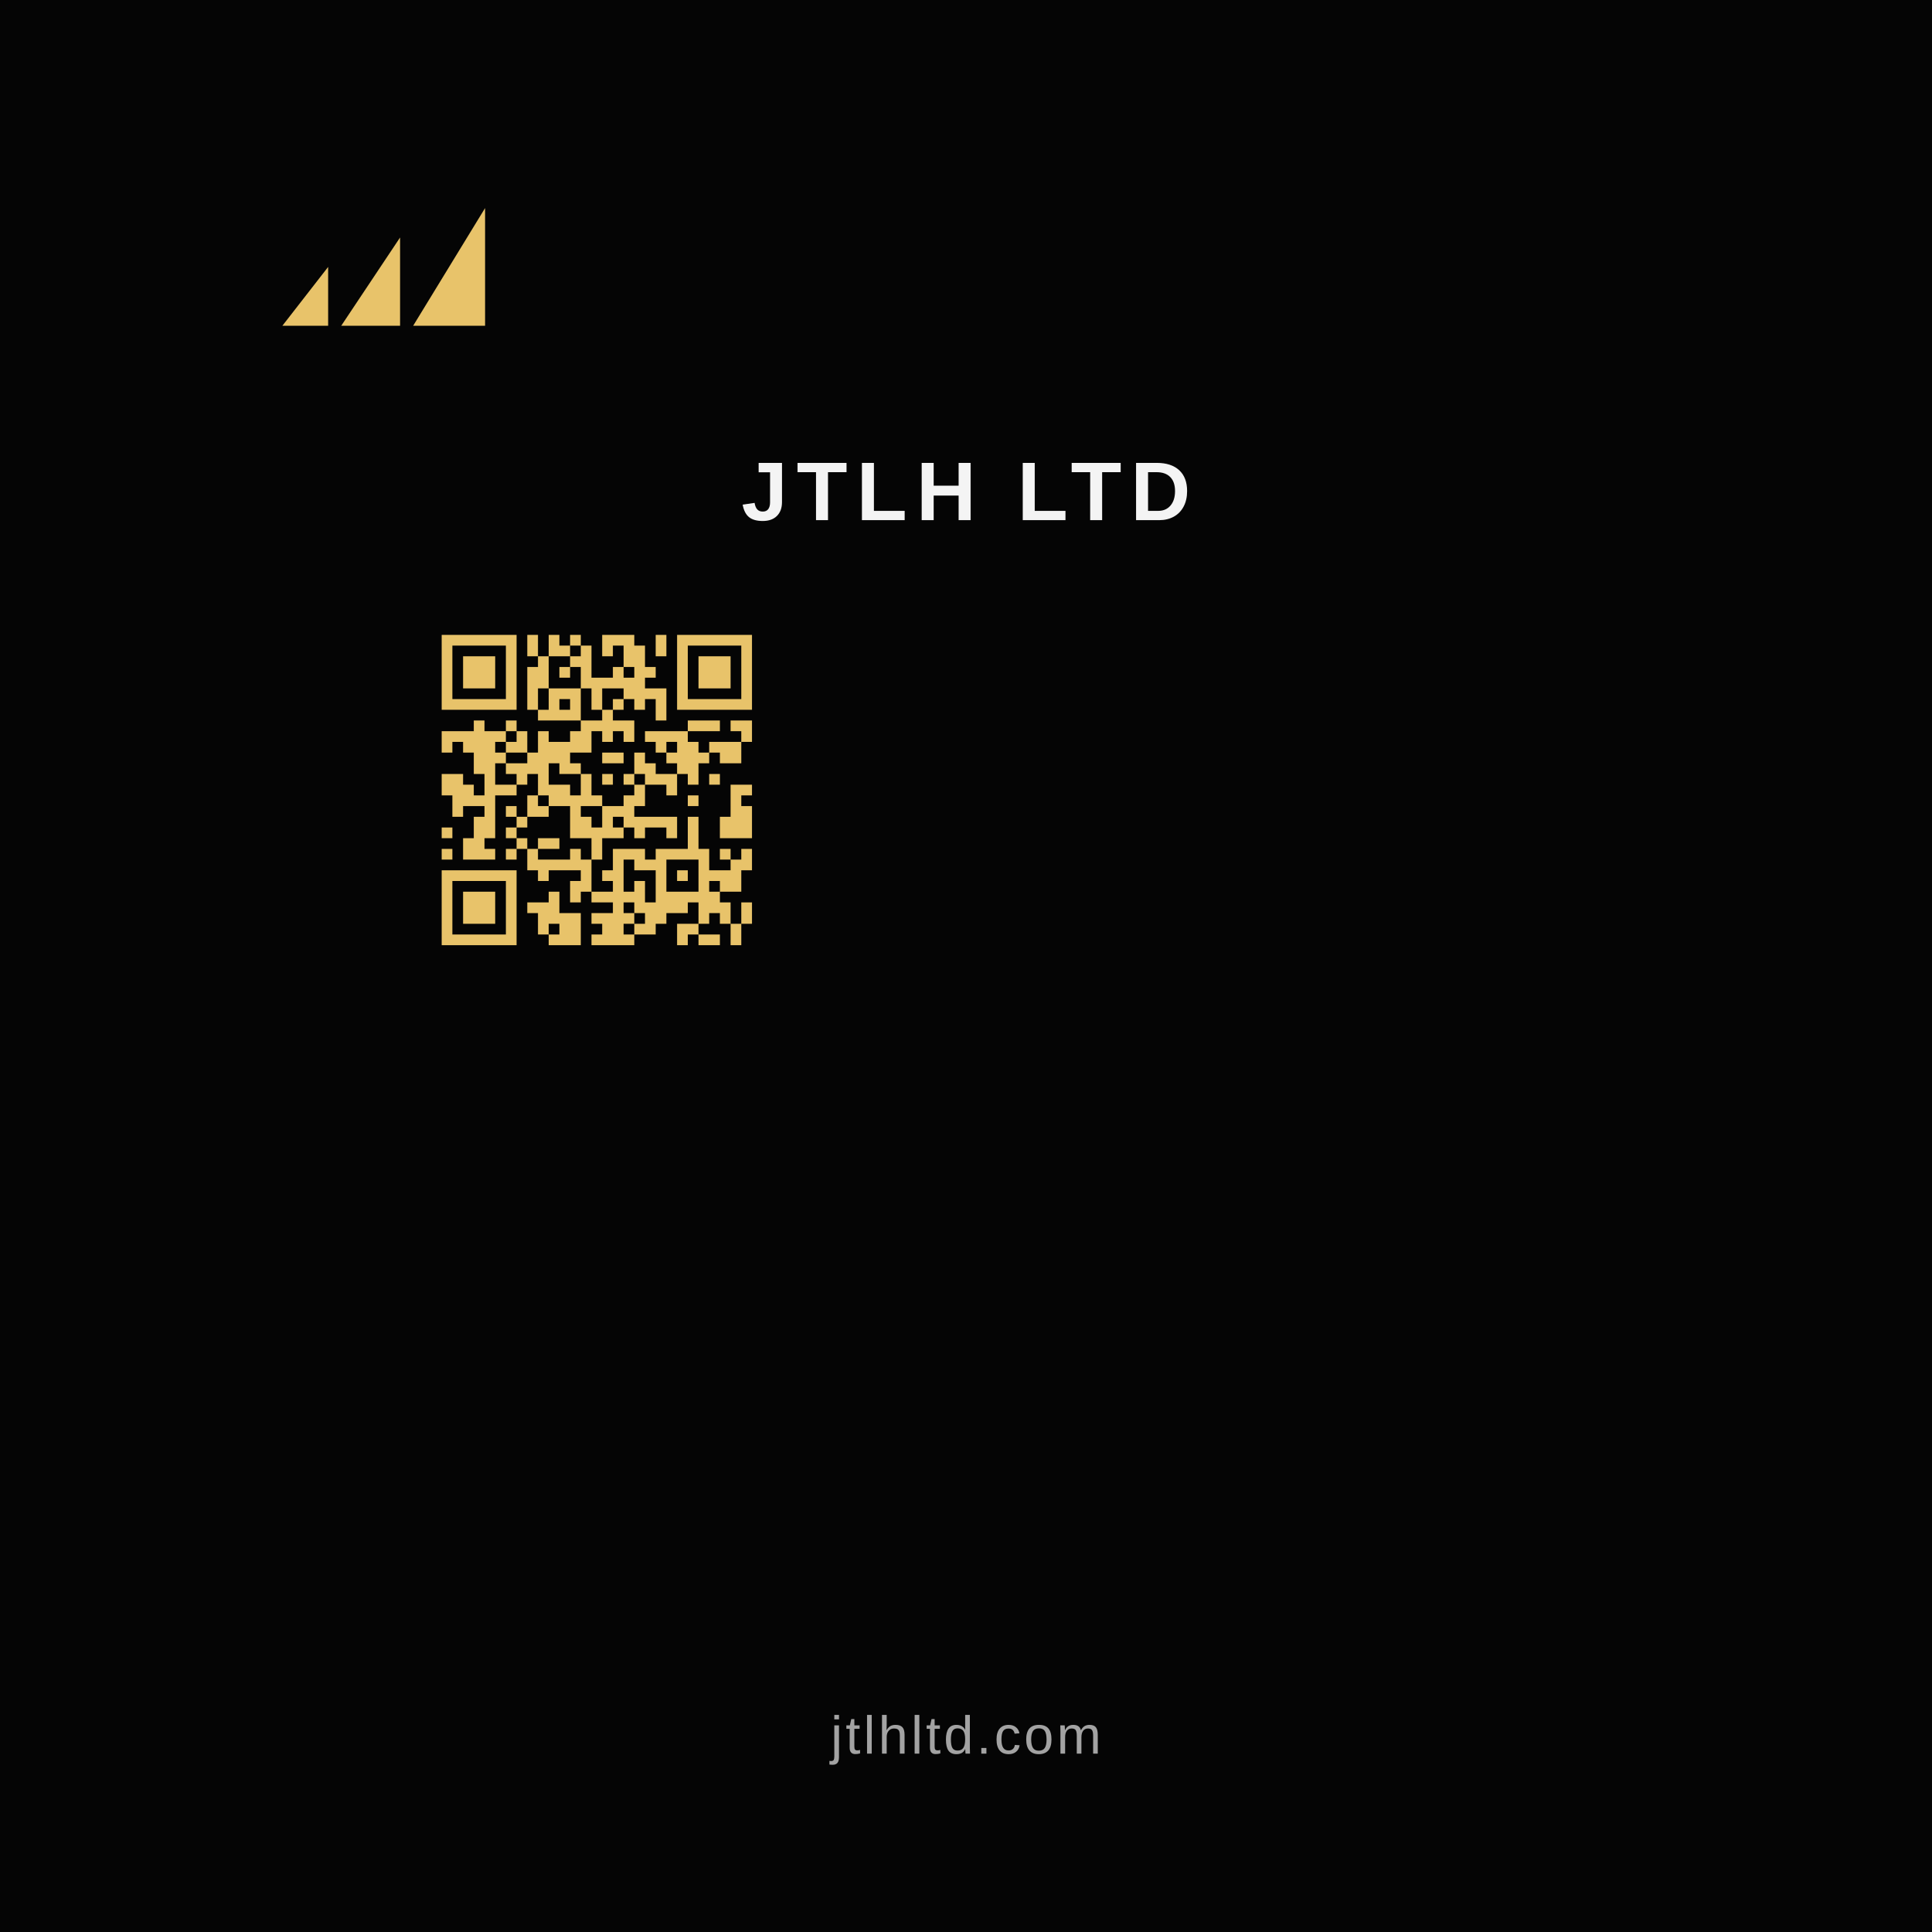
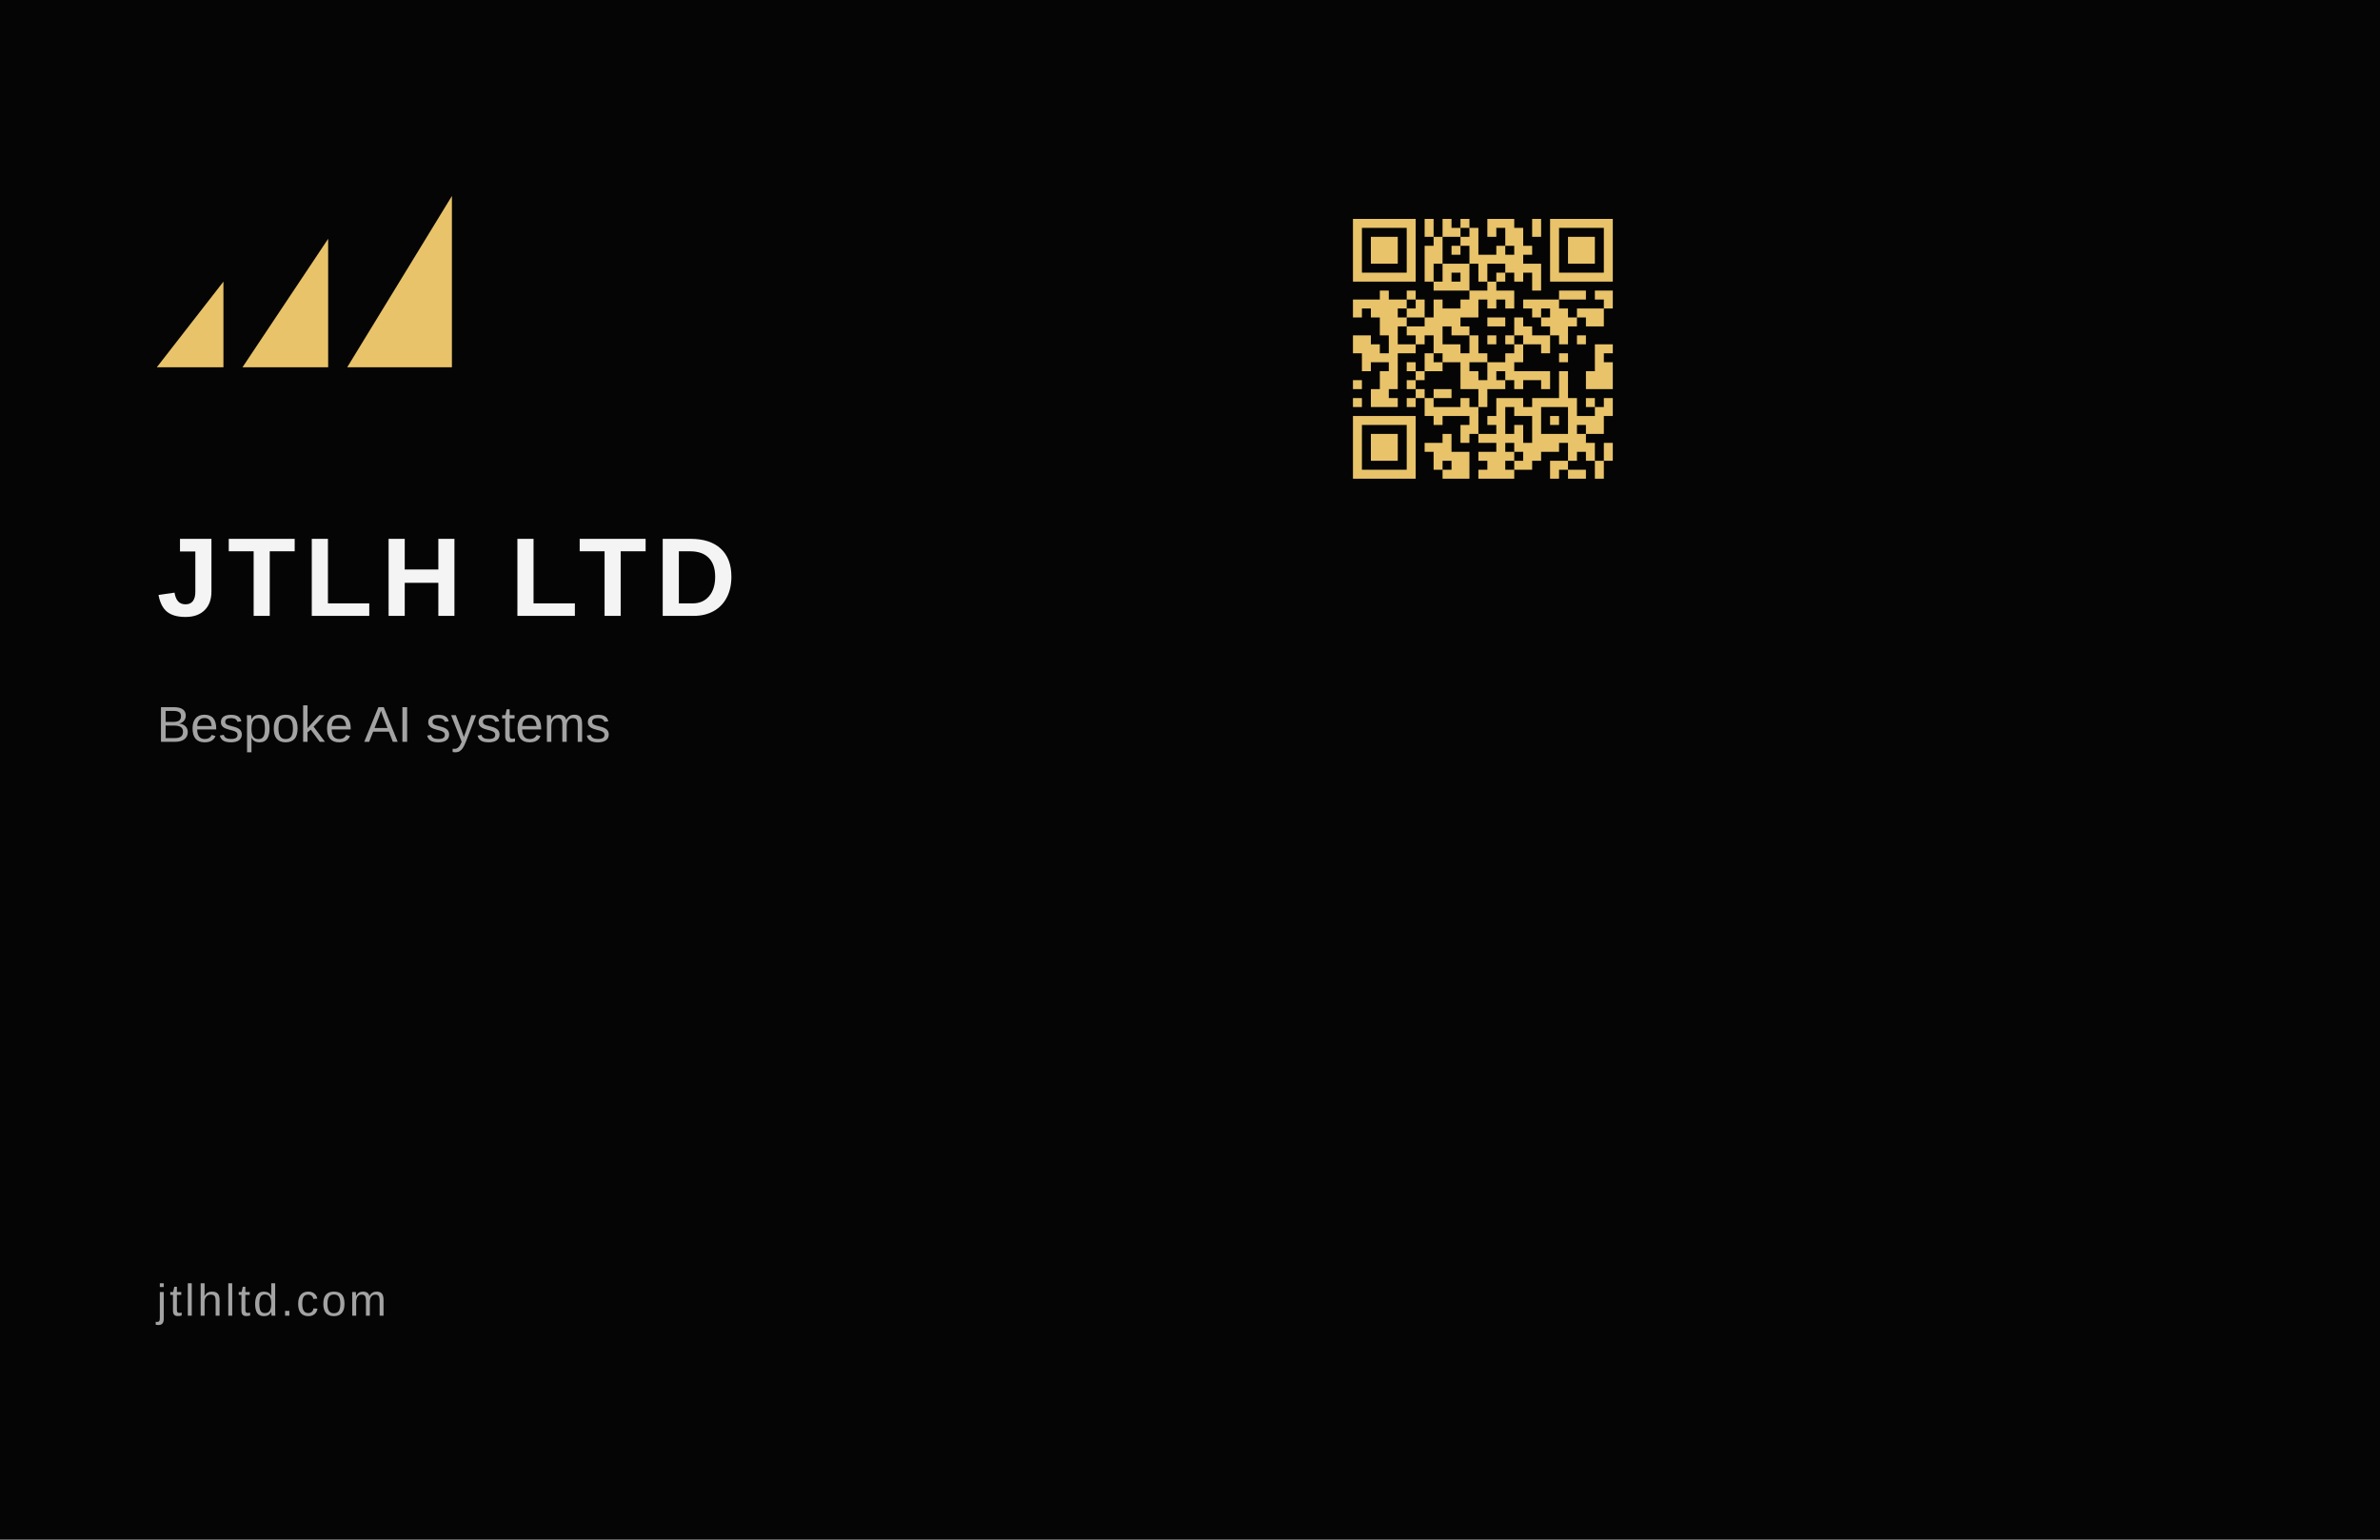
- <svg xmlns="http://www.w3.org/2000/svg" width="65mm" height="65mm" viewBox="0 0 650 650">
-   <rect width="650" height="650" fill="#050505" />
-   <g transform="translate(95 70) scale(0.55)">
+ <svg xmlns="http://www.w3.org/2000/svg" width="85mm" height="55mm" viewBox="0 0 850 550">
+   <rect width="850" height="550" fill="#050505" />
+   <g transform="translate(56 70) scale(0.85)">
    <g fill="#E8C36A">
      <path d="M0 72H28V36L0 72Z" />
      <path d="M36 72H72V18L36 72Z" />
      <path d="M80 72H124V0L80 72Z" />
    </g>
  </g>
-   <text x="325" y="175" text-anchor="middle" fill="#F4F4F4" font-family="Arial, Helvetica, sans-serif" font-size="28" font-weight="700" letter-spacing="3">JTLH LTD</text>
-   <g transform="translate(145 210) scale(3.6)">
+   <text x="56" y="220" fill="#F4F4F4" font-family="Arial, Helvetica, sans-serif" font-size="40" font-weight="700" letter-spacing="3">JTLH LTD</text>
+   <text x="56" y="265" fill="#A3A3A3" font-family="Arial, Helvetica, sans-serif" font-size="18">Bespoke AI systems</text>
+   <text x="56" y="470" fill="#A3A3A3" font-family="Arial, Helvetica, sans-serif" font-size="16" letter-spacing="1">jtlhltd.com</text>
+   <g transform="translate(480 75) scale(3.2)">
    <path stroke="#E8C36A" d="M1 1.5h7m1 0h1m1 0h1m1 0h1m2 0h3m2 0h1m1 0h7M1 2.5h1m5 0h1m1 0h1m1 0h2m1 0h1m1 0h1m1 0h2m1 0h1m1 0h1m5 0h1M1 3.5h1m1 0h3m1 0h1m2 0h1m2 0h2m3 0h2m3 0h1m1 0h3m1 0h1M1 4.5h1m1 0h3m1 0h1m1 0h2m1 0h1m1 0h1m2 0h1m1 0h2m2 0h1m1 0h3m1 0h1M1 5.5h1m1 0h3m1 0h1m1 0h2m3 0h6m3 0h1m1 0h3m1 0h1M1 6.5h1m5 0h1m1 0h1m1 0h3m1 0h1m2 0h4m1 0h1m5 0h1M1 7.5h7m1 0h1m1 0h1m1 0h1m1 0h1m1 0h1m1 0h1m1 0h1m1 0h7M10 8.5h4m2 0h1m4 0h1M4 9.5h1m2 0h1m6 0h5m5 0h3m1 0h2M1 10.5h6m1 0h1m1 0h1m2 0h2m1 0h1m1 0h1m1 0h4m5 0h1M1 11.5h1m1 0h3m1 0h2m1 0h5m6 0h1m1 0h2m1 0h3M4 12.5h3m2 0h4m3 0h2m1 0h1m2 0h4m1 0h2M4 13.5h2m1 0h4m1 0h2m5 0h2m2 0h2M1 14.5h2m2 0h1m2 0h1m1 0h1m3 0h1m1 0h1m1 0h1m1 0h3m1 0h1m1 0h1M1 15.5h3m1 0h3m2 0h3m1 0h1m4 0h1m2 0h1m5 0h2M2 16.5h4m3 0h1m1 0h5m2 0h2m4 0h1m3 0h1M2 17.5h1m2 0h1m1 0h1m1 0h2m2 0h1m2 0h3m9 0h2M4 18.5h2m2 0h1m4 0h2m1 0h1m1 0h5m1 0h1m2 0h3M1 19.5h1m2 0h2m1 0h1m5 0h5m1 0h1m2 0h1m1 0h1m2 0h3M3 20.5h2m3 0h1m1 0h2m3 0h1m8 0h1M1 21.5h1m1 0h3m1 0h1m1 0h1m3 0h1m1 0h1m1 0h3m1 0h5m1 0h1m1 0h1M9 22.5h6m2 0h1m1 0h3m3 0h1m2 0h2M1 23.5h7m2 0h1m3 0h1m1 0h2m3 0h1m1 0h1m1 0h4M1 24.5h1m5 0h1m5 0h2m2 0h1m1 0h1m1 0h1m3 0h1m1 0h2M1 25.5h1m1 0h3m1 0h1m3 0h1m1 0h1m1 0h5m1 0h6M1 26.5h1m1 0h3m1 0h1m1 0h3m5 0h1m1 0h5m1 0h3m1 0h1M1 27.5h1m1 0h3m1 0h1m2 0h4m1 0h4m1 0h2m3 0h1m1 0h1m1 0h1M1 28.5h1m5 0h1m2 0h1m1 0h2m2 0h2m1 0h2m2 0h2m3 0h1M1 29.5h7m3 0h3m1 0h4m4 0h1m1 0h2m1 0h1" />
  </g>
-   <text x="325" y="590" text-anchor="middle" fill="#A3A3A3" font-family="Arial, Helvetica, sans-serif" font-size="18" letter-spacing="1">jtlhltd.com</text>
</svg>
